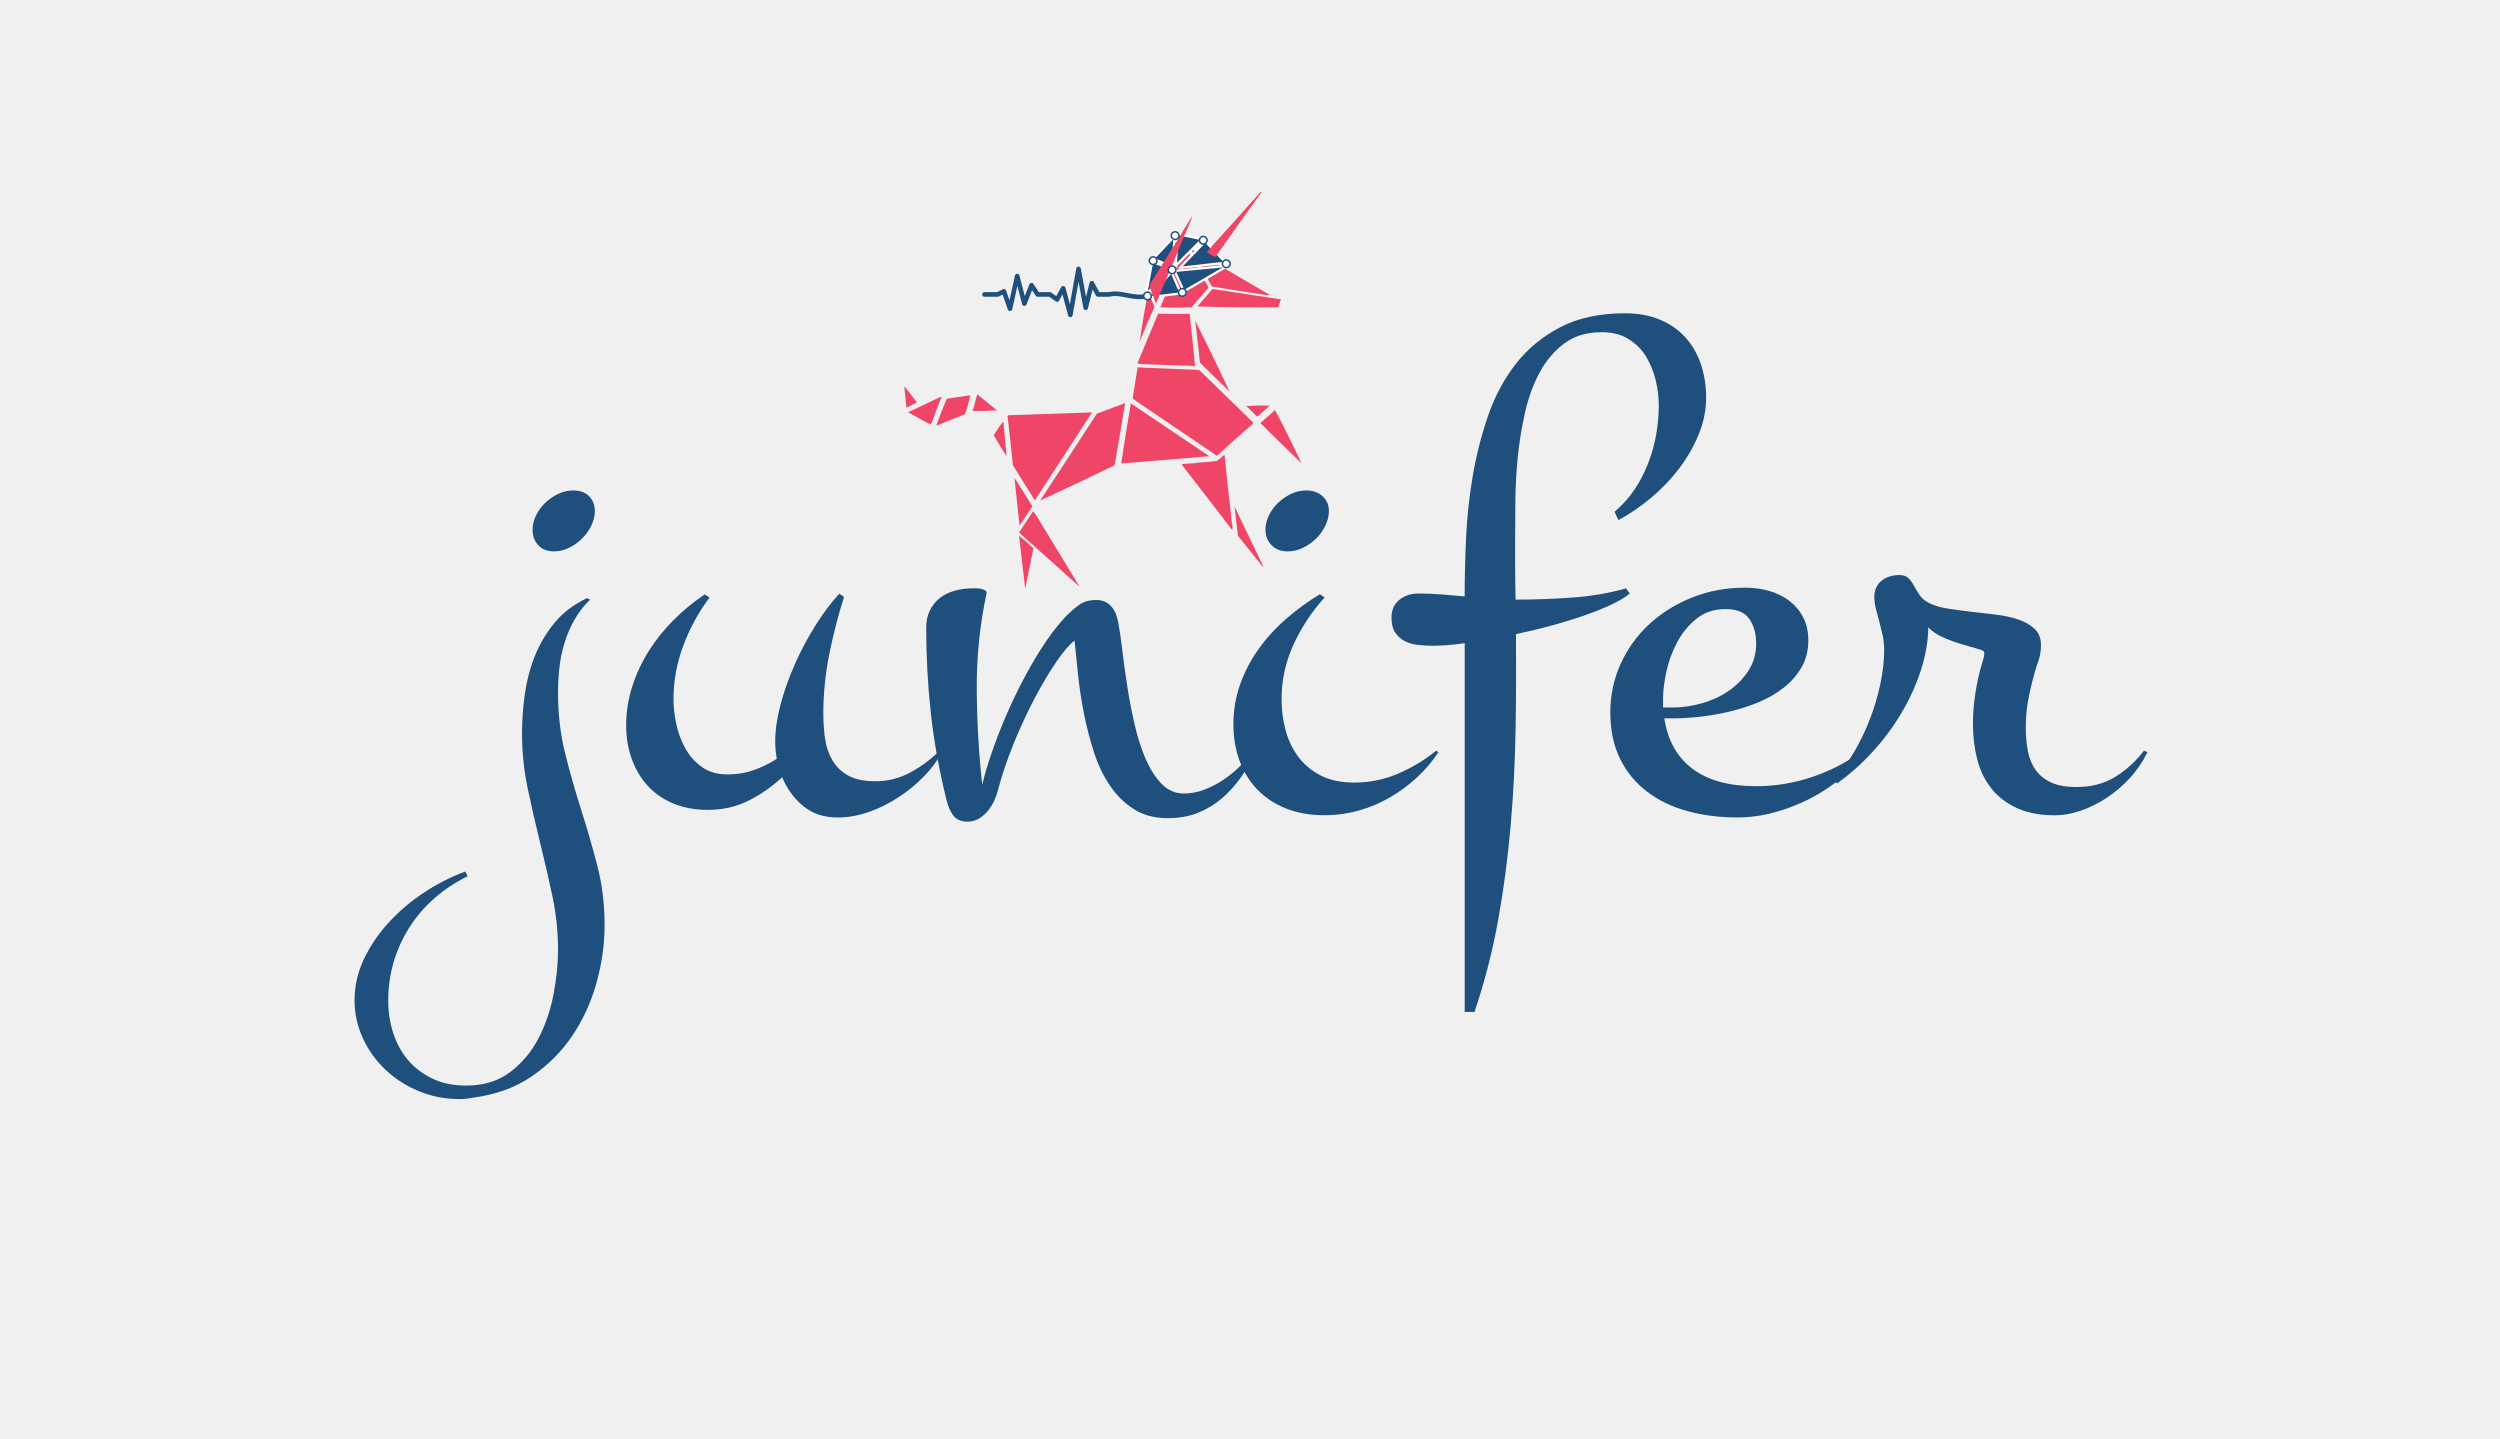
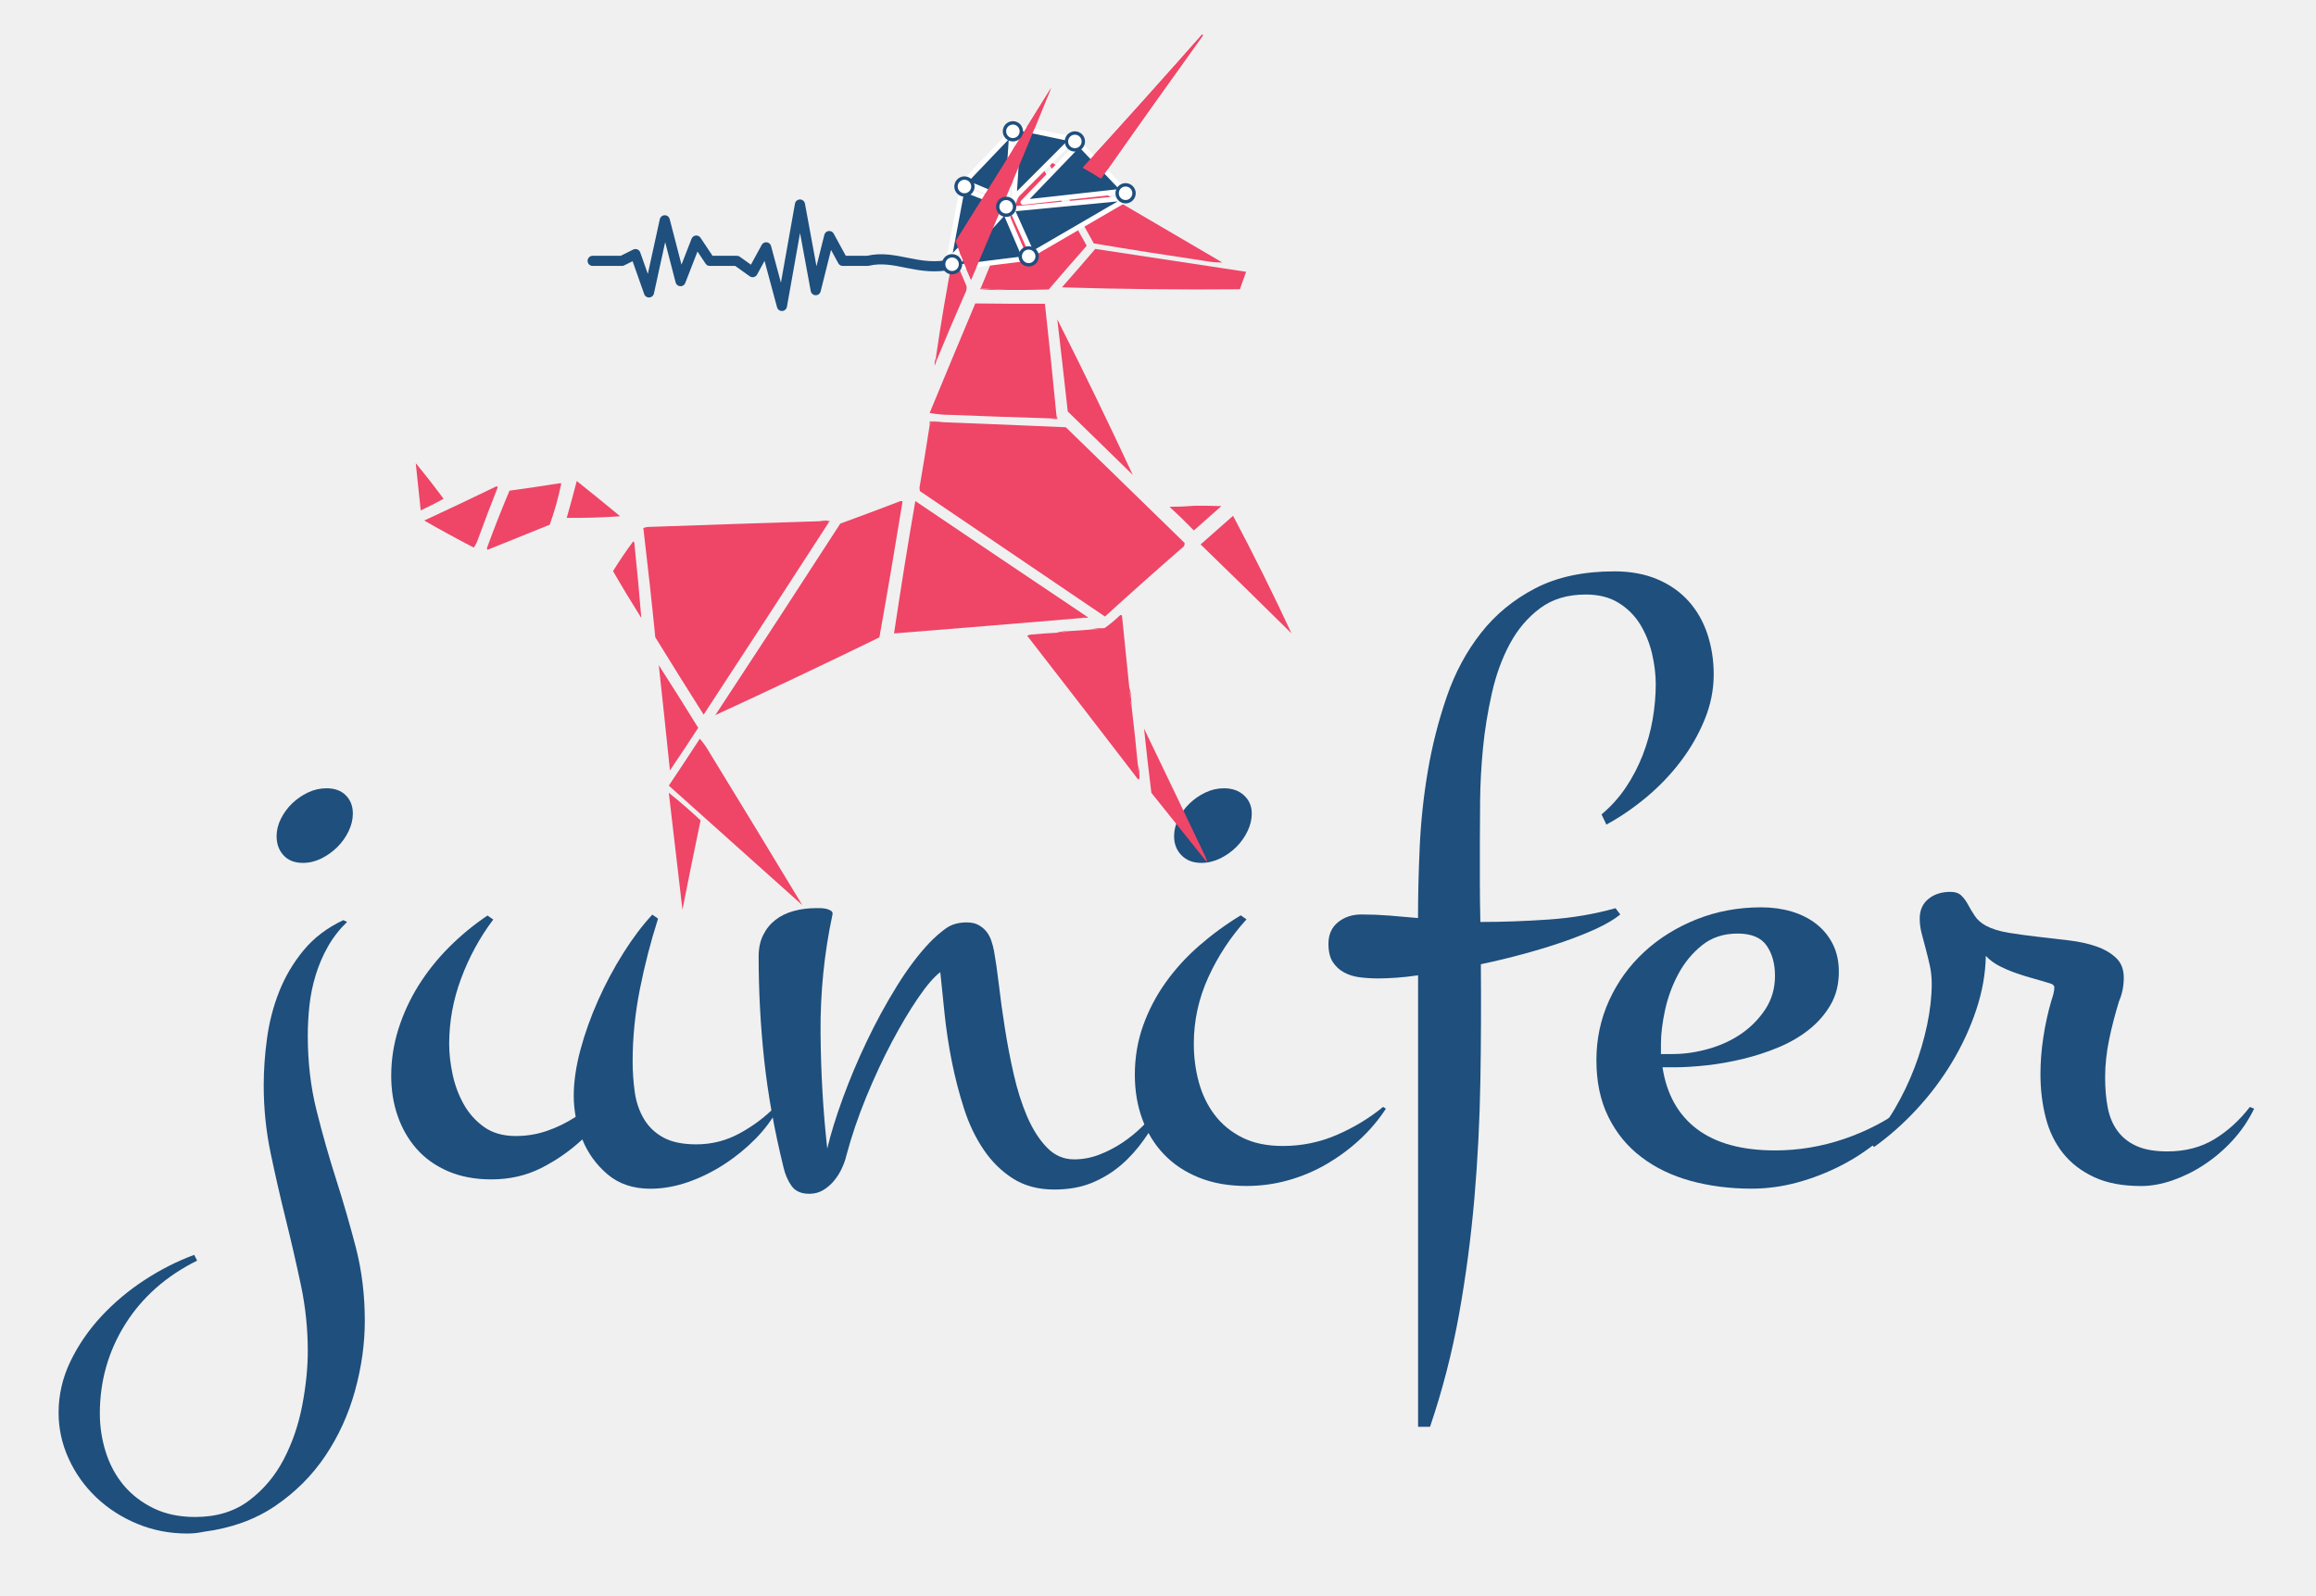
- <svg xmlns="http://www.w3.org/2000/svg" version="1.1" id="Layer_1" x="0px" y="0px" viewBox="0 0 489.09 281.44" style="enable-background:new 0 0 489.09 281.44;" xml:space="preserve">
+ <svg xmlns="http://www.w3.org/2000/svg" version="1.1" id="Layer_1" x="0px" y="0px" viewBox="60 -30 370 255" style="enable-background:new 60 -30 370 255;" xml:space="preserve">
  <style type="text/css">
	.st0{fill:#1E4F7D;}
	.st1{fill-rule:evenodd;clip-rule:evenodd;fill:#EF4567;}
</style>
  <g>
    <path class="st0" d="M118.28,181.01c0,3.69-0.52,7.43-1.57,11.22c-1.05,3.79-2.63,7.25-4.75,10.4c-2.12,3.15-4.79,5.81-8,7.99   c-3.21,2.18-7.02,3.55-11.41,4.12c-0.46,0.09-0.89,0.17-1.3,0.21c-0.41,0.05-0.87,0.07-1.38,0.07c-2.81,0-5.46-0.52-7.96-1.56   c-2.5-1.04-4.68-2.45-6.54-4.22c-1.86-1.78-3.33-3.83-4.4-6.18c-1.07-2.34-1.61-4.79-1.61-7.35c0-2.84,0.63-5.56,1.88-8.17   c1.25-2.6,2.9-5.01,4.94-7.21c2.04-2.2,4.35-4.14,6.93-5.82c2.58-1.68,5.22-3.02,7.92-4.01l0.46,0.92   c-4.95,2.46-8.78,5.85-11.48,10.15c-2.7,4.31-4.06,9.06-4.06,14.27c0,2.13,0.32,4.2,0.96,6.21c0.64,2.01,1.6,3.77,2.87,5.29   c1.28,1.51,2.87,2.73,4.78,3.66c1.91,0.92,4.12,1.38,6.62,1.38c3.42,0,6.29-0.88,8.61-2.63c2.32-1.75,4.17-3.95,5.55-6.6   c1.38-2.65,2.36-5.53,2.95-8.63c0.59-3.1,0.88-5.98,0.88-8.63c0-3.6-0.37-7.14-1.11-10.62c-0.74-3.48-1.54-6.97-2.41-10.47   c-0.87-3.5-1.67-7.02-2.41-10.54c-0.74-3.53-1.11-7.14-1.11-10.83c0-2.46,0.18-4.99,0.54-7.6c0.36-2.6,1.01-5.09,1.95-7.45   s2.23-4.54,3.87-6.53c1.63-1.99,3.75-3.6,6.35-4.83l0.61,0.28c-1.22,1.18-2.25,2.5-3.06,3.94c-0.82,1.44-1.47,2.96-1.95,4.54   c-0.49,1.59-0.82,3.19-1,4.83c-0.18,1.63-0.27,3.25-0.27,4.86c0,4.26,0.47,8.27,1.42,12.03c0.94,3.76,1.99,7.44,3.14,11.04   c1.15,3.6,2.19,7.22,3.14,10.86C117.81,173.08,118.28,176.93,118.28,181.01z M116.37,99.99c0,0.95-0.23,1.89-0.69,2.84   c-0.46,0.95-1.06,1.79-1.8,2.52c-0.74,0.73-1.58,1.34-2.53,1.81c-0.94,0.47-1.93,0.71-2.95,0.71c-1.33,0-2.36-0.4-3.1-1.21   c-0.74-0.8-1.11-1.82-1.11-3.05c0-0.95,0.23-1.88,0.69-2.8c0.46-0.92,1.06-1.74,1.8-2.45c0.74-0.71,1.58-1.29,2.53-1.74   c0.94-0.45,1.93-0.67,2.95-0.67c1.33,0,2.36,0.38,3.1,1.14C116,97.84,116.37,98.81,116.37,99.99z" />
    <path class="st0" d="M184.27,147.14c-0.87,1.66-2.04,3.24-3.52,4.76c-1.48,1.51-3.14,2.88-4.98,4.08s-3.78,2.17-5.82,2.88   c-2.04,0.71-4.06,1.07-6.05,1.07c-2.76,0-5.04-0.77-6.85-2.31c-1.81-1.54-3.15-3.4-4.02-5.57c-1.99,1.85-4.18,3.37-6.58,4.58   c-2.4,1.21-5.05,1.81-7.96,1.81c-2.6,0-4.91-0.44-6.93-1.31c-2.02-0.88-3.69-2.07-5.01-3.58c-1.33-1.51-2.33-3.27-3.02-5.25   c-0.69-1.99-1.03-4.12-1.03-6.39c0-2.56,0.38-5.05,1.15-7.49c0.77-2.44,1.84-4.76,3.21-6.96c1.38-2.2,3.01-4.25,4.9-6.14   c1.89-1.89,3.93-3.57,6.12-5.04l0.92,0.64c-2.14,2.84-3.85,5.98-5.13,9.41c-1.28,3.43-1.91,6.92-1.91,10.47   c0,1.51,0.18,3.12,0.54,4.83c0.36,1.7,0.94,3.29,1.76,4.76c0.82,1.47,1.9,2.69,3.25,3.66c1.35,0.97,3.05,1.46,5.09,1.46   c1.73,0,3.39-0.27,4.98-0.82c1.58-0.54,3.11-1.29,4.59-2.24c-0.1-0.57-0.18-1.12-0.23-1.67c-0.05-0.54-0.08-1.1-0.08-1.67   c0-2.27,0.36-4.73,1.07-7.38c0.71-2.65,1.66-5.29,2.83-7.92s2.51-5.13,4.02-7.53c1.5-2.39,3.05-4.44,4.63-6.14l0.92,0.64   c-1.17,3.65-2.14,7.41-2.91,11.29c-0.77,3.88-1.15,7.72-1.15,11.5c0,1.7,0.12,3.35,0.34,4.93c0.23,1.59,0.71,3.01,1.45,4.26   c0.74,1.25,1.77,2.25,3.1,2.98c1.33,0.73,3.09,1.1,5.28,1.1c2.45,0,4.75-0.58,6.89-1.74c2.14-1.16,4.03-2.57,5.67-4.22   L184.27,147.14z" />
    <path class="st0" d="M245.89,147.14c-0.97,1.7-2,3.34-3.1,4.9c-1.1,1.56-2.33,2.94-3.71,4.12s-2.94,2.13-4.67,2.84   c-1.74,0.71-3.73,1.06-5.97,1.06c-2.55,0-4.75-0.58-6.58-1.74c-1.84-1.16-3.41-2.7-4.71-4.62c-1.3-1.92-2.35-4.11-3.14-6.57   c-0.79-2.46-1.44-4.97-1.95-7.53c-0.51-2.56-0.89-5.08-1.15-7.56c-0.26-2.49-0.49-4.72-0.69-6.71c-0.97,0.71-2.14,2.07-3.52,4.08   s-2.78,4.37-4.21,7.06c-1.43,2.7-2.79,5.63-4.1,8.8c-1.3,3.17-2.36,6.3-3.18,9.37c-0.15,0.66-0.4,1.35-0.73,2.06   c-0.33,0.71-0.74,1.36-1.23,1.95c-0.49,0.59-1.06,1.09-1.72,1.49c-0.66,0.4-1.4,0.6-2.22,0.6c-1.33,0-2.28-0.43-2.87-1.28   c-0.59-0.85-1.01-1.82-1.26-2.91c-1.48-6.01-2.51-11.76-3.1-17.25c-0.59-5.49-0.88-10.98-0.88-16.47c0-1.33,0.24-2.47,0.73-3.44   c0.48-0.97,1.13-1.77,1.95-2.41c0.82-0.64,1.79-1.11,2.91-1.42c1.12-0.31,2.3-0.46,3.52-0.46c0.15,0,0.4,0,0.73,0   c0.33,0,0.65,0.04,0.96,0.11s0.56,0.18,0.77,0.32c0.2,0.14,0.28,0.33,0.23,0.57c-1.33,6.2-1.96,12.51-1.91,18.92   c0.05,6.42,0.41,12.58,1.07,18.5c0.56-2.37,1.39-5.05,2.49-8.06s2.37-6.04,3.83-9.09c1.45-3.05,3.04-5.96,4.75-8.73   c1.71-2.77,3.46-5.1,5.24-6.99c0.87-0.9,1.75-1.67,2.64-2.31c0.89-0.64,2-0.96,3.33-0.96c0.77,0,1.4,0.14,1.91,0.43   c0.51,0.28,0.93,0.64,1.26,1.06c0.33,0.43,0.59,0.91,0.77,1.46c0.18,0.54,0.32,1.08,0.42,1.6c0.25,1.37,0.51,3.15,0.77,5.33   c0.25,2.18,0.57,4.5,0.96,6.96c0.38,2.46,0.85,4.93,1.42,7.42c0.56,2.48,1.28,4.73,2.14,6.75c0.87,2.01,1.91,3.66,3.14,4.93   c1.22,1.28,2.68,1.92,4.36,1.92c1.38,0,2.72-0.25,4.02-0.75c1.3-0.5,2.54-1.14,3.71-1.92c1.17-0.78,2.27-1.68,3.29-2.7   c1.02-1.02,1.94-2.02,2.76-3.02L245.89,147.14z" />
    <path class="st0" d="M281.41,147.14c-1.17,1.8-2.56,3.44-4.17,4.93s-3.37,2.79-5.28,3.91c-1.91,1.11-3.96,1.98-6.12,2.59   c-2.17,0.61-4.4,0.92-6.7,0.92c-2.86,0-5.4-0.45-7.62-1.35c-2.22-0.9-4.08-2.14-5.59-3.73c-1.51-1.58-2.65-3.45-3.44-5.61   c-0.79-2.15-1.19-4.51-1.19-7.06c0-2.75,0.43-5.35,1.3-7.81c0.87-2.46,2.07-4.77,3.6-6.92c1.53-2.15,3.33-4.13,5.4-5.93   c2.07-1.8,4.27-3.41,6.62-4.83l0.92,0.64c-2.5,2.75-4.53,5.82-6.09,9.23c-1.56,3.41-2.33,6.96-2.33,10.65   c0,2.13,0.27,4.18,0.8,6.14c0.54,1.96,1.38,3.71,2.53,5.22c1.15,1.52,2.62,2.72,4.4,3.62c1.79,0.9,3.95,1.35,6.51,1.35   c3.01,0,5.88-0.59,8.61-1.77c2.73-1.18,5.19-2.67,7.39-4.47L281.41,147.14z M259.98,99.99c0,0.95-0.23,1.89-0.69,2.84   c-0.46,0.95-1.06,1.79-1.8,2.52c-0.74,0.73-1.6,1.34-2.56,1.81c-0.97,0.47-1.97,0.71-2.99,0.71c-1.33,0-2.39-0.4-3.18-1.21   c-0.79-0.8-1.19-1.82-1.19-3.05c0-0.95,0.23-1.88,0.69-2.8s1.06-1.74,1.8-2.45c0.74-0.71,1.58-1.29,2.53-1.74   c0.94-0.45,1.93-0.67,2.95-0.67c1.33,0,2.4,0.38,3.21,1.14C259.57,97.84,259.98,98.81,259.98,99.99z" />
    <path class="st0" d="M318.85,116.11c-0.92,0.76-2.17,1.5-3.75,2.24c-1.58,0.73-3.37,1.44-5.36,2.13c-1.99,0.69-4.12,1.34-6.39,1.95   c-2.27,0.62-4.53,1.16-6.77,1.63c0.05,6.25,0.03,12.5-0.08,18.74s-0.42,12.49-0.96,18.71c-0.54,6.22-1.35,12.39-2.45,18.5   c-1.1,6.11-2.64,12.09-4.63,17.96h-1.91v-72.14c-1.28,0.19-2.45,0.32-3.52,0.39s-2.02,0.11-2.83,0.11c-1.02,0-2-0.06-2.95-0.18   c-0.95-0.12-1.79-0.38-2.53-0.78c-0.74-0.4-1.34-0.96-1.8-1.67c-0.46-0.71-0.69-1.68-0.69-2.91c0-1.47,0.51-2.61,1.53-3.44   c1.02-0.83,2.27-1.24,3.75-1.24c1.48,0,2.97,0.06,4.48,0.18c1.5,0.12,3.02,0.25,4.55,0.39v-0.21c0-3.36,0.09-7.06,0.27-11.11   s0.61-8.11,1.3-12.18c0.69-4.07,1.7-8.02,3.02-11.86s3.15-7.23,5.47-10.19c2.32-2.96,5.22-5.34,8.69-7.14   c3.47-1.8,7.68-2.7,12.63-2.7c2.6,0,4.9,0.43,6.89,1.28s3.65,2.02,4.98,3.51s2.32,3.24,2.99,5.25c0.66,2.01,1,4.15,1,6.43   c0,2.46-0.49,4.88-1.46,7.24c-0.97,2.37-2.25,4.59-3.83,6.67c-1.58,2.08-3.41,3.99-5.47,5.71c-2.07,1.73-4.2,3.18-6.39,4.37   l-0.77-1.63c1.48-1.23,2.77-2.66,3.87-4.29s2-3.37,2.72-5.22c0.71-1.85,1.24-3.73,1.57-5.64c0.33-1.92,0.5-3.8,0.5-5.64   c0-1.61-0.21-3.27-0.61-4.97c-0.41-1.7-1.05-3.25-1.91-4.65c-0.87-1.4-2.02-2.53-3.45-3.41c-1.43-0.88-3.17-1.31-5.21-1.31   c-2.91,0-5.35,0.73-7.31,2.2c-1.97,1.47-3.57,3.36-4.82,5.68c-1.25,2.32-2.21,4.95-2.87,7.88c-0.66,2.94-1.14,5.86-1.42,8.77   c-0.28,2.91-0.43,5.69-0.46,8.34c-0.03,2.65-0.04,4.88-0.04,6.67c0,2.13,0,4.26,0,6.39s0.03,4.26,0.08,6.39   c3.52,0,7.16-0.13,10.91-0.39c3.75-0.26,7.31-0.86,10.68-1.81L318.85,116.11z" />
    <path class="st0" d="M365.01,147.14c-1.33,1.8-2.92,3.48-4.78,5.04c-1.86,1.56-3.9,2.91-6.12,4.05c-2.22,1.14-4.54,2.04-6.97,2.7   c-2.42,0.66-4.86,0.99-7.31,0.99c-3.47,0-6.71-0.42-9.72-1.24c-3.01-0.83-5.64-2.09-7.88-3.8c-2.25-1.7-4.01-3.84-5.28-6.43   c-1.28-2.58-1.91-5.6-1.91-9.05c0-3.41,0.68-6.59,2.03-9.55c1.35-2.96,3.21-5.54,5.59-7.74s5.17-3.94,8.38-5.22   c3.21-1.28,6.66-1.92,10.33-1.92c1.73,0,3.36,0.23,4.86,0.67c1.5,0.45,2.82,1.11,3.94,1.99c1.12,0.88,2,1.95,2.64,3.23   c0.64,1.28,0.96,2.75,0.96,4.4c0,1.99-0.43,3.74-1.3,5.25c-0.87,1.51-2.02,2.84-3.45,3.98c-1.43,1.14-3.05,2.08-4.86,2.84   c-1.81,0.76-3.7,1.37-5.66,1.85c-1.97,0.47-3.9,0.82-5.82,1.03s-3.66,0.32-5.24,0.32h-1.84c0.66,4.31,2.5,7.6,5.51,9.87   c3.01,2.27,7.17,3.41,12.48,3.41c3.78,0,7.46-0.62,11.06-1.85c3.6-1.23,6.85-2.93,9.76-5.11L365.01,147.14z M325.35,138.41h1.91   c1.84,0,3.72-0.27,5.67-0.82c1.94-0.54,3.69-1.35,5.24-2.41c1.56-1.07,2.84-2.38,3.87-3.94c1.02-1.56,1.53-3.34,1.53-5.33   c0-1.94-0.45-3.55-1.34-4.83c-0.89-1.28-2.44-1.92-4.63-1.92c-2.25,0-4.15,0.63-5.7,1.88s-2.82,2.79-3.79,4.61   c-0.97,1.82-1.67,3.74-2.11,5.75c-0.43,2.01-0.65,3.8-0.65,5.36V138.41z" />
    <path class="st0" d="M420.12,147.14c-0.92,1.89-2.08,3.6-3.48,5.11c-1.4,1.52-2.92,2.8-4.55,3.87c-1.63,1.07-3.32,1.89-5.05,2.49   c-1.74,0.59-3.39,0.89-4.98,0.89c-2.96,0-5.46-0.47-7.5-1.42c-2.04-0.95-3.7-2.22-4.98-3.83c-1.28-1.61-2.2-3.5-2.76-5.68   c-0.56-2.18-0.84-4.5-0.84-6.96c0-1.89,0.15-3.86,0.46-5.89c0.31-2.03,0.74-4,1.3-5.89c0.1-0.28,0.2-0.63,0.31-1.03   c0.1-0.4,0.15-0.75,0.15-1.03c0-0.24-0.15-0.43-0.46-0.57c-0.87-0.28-1.79-0.56-2.76-0.82c-0.97-0.26-1.93-0.56-2.87-0.89   c-0.95-0.33-1.84-0.71-2.68-1.14c-0.84-0.43-1.57-0.97-2.18-1.63c-0.05,2.84-0.56,5.72-1.53,8.63c-0.97,2.91-2.26,5.7-3.87,8.38   c-1.61,2.67-3.48,5.17-5.63,7.49c-2.14,2.32-4.42,4.33-6.81,6.04l-0.76-0.71c1.48-1.51,2.83-3.31,4.06-5.4   c1.22-2.08,2.27-4.26,3.14-6.53c0.87-2.27,1.54-4.57,2.03-6.89c0.48-2.32,0.73-4.5,0.73-6.53c0-1.04-0.1-2.02-0.31-2.95   c-0.21-0.92-0.42-1.81-0.65-2.66c-0.23-0.85-0.45-1.67-0.65-2.45c-0.2-0.78-0.31-1.57-0.31-2.38c0-1.32,0.46-2.37,1.38-3.12   c0.92-0.76,2.09-1.14,3.52-1.14c0.77,0,1.35,0.2,1.76,0.6c0.41,0.4,0.77,0.89,1.07,1.46c0.31,0.57,0.66,1.16,1.07,1.78   c0.41,0.62,1,1.14,1.76,1.56c0.97,0.52,2.19,0.9,3.67,1.14c1.48,0.24,3.04,0.45,4.67,0.64c1.63,0.19,3.27,0.38,4.9,0.57   c1.63,0.19,3.1,0.51,4.4,0.96c1.3,0.45,2.36,1.07,3.18,1.85c0.82,0.78,1.22,1.83,1.22,3.16c0,0.66-0.06,1.31-0.19,1.95   c-0.13,0.64-0.32,1.24-0.57,1.81c-0.61,1.99-1.14,4.01-1.57,6.07c-0.43,2.06-0.65,4.11-0.65,6.14c0,1.75,0.14,3.35,0.42,4.79   c0.28,1.44,0.8,2.69,1.57,3.73s1.79,1.85,3.06,2.41c1.28,0.57,2.91,0.85,4.9,0.85c2.86,0,5.36-0.65,7.5-1.95   c2.14-1.3,4.03-3.02,5.67-5.15L420.12,147.14z" />
  </g>
  <g>
    <g>
+ 		
+ 	</g>
+     <g>
+ 		
+ 	</g>
+     <g>
+ 		
+ 	</g>
+     <g>
+ 		
+ 	</g>
+     <g>
+ 		
+ 	</g>
+     <g>
+ 		
+ 	</g>
+     <g>
+ 		
+ 	</g>
+     <g>
+ 		
+ 	</g>
+     <g>
+ 		
+ 	</g>
+     <g>
+ 		
+ 	</g>
+     <g>
+ 		
+ 	</g>
+     <g>
+ 		
+ 	</g>
+     <g>
+ 		
+ 	</g>
+     <g>
+ 		
+ 	</g>
+     <g>
+ 		
+ 	</g>
+     <g>
+ 		
+ 	</g>
+     <g>
+ 		
+ 	</g>
+     <g>
+ 		
+ 	</g>
+     <g>
+ 		
+ 	</g>
+     <g>
+ 		
+ 	</g>
+     <g>
+ 		
+ 	</g>
+     <g>
+ 		
+ 	</g>
+     <g>
+ 		
+ 	</g>
+     <g>
+ 		
+ 	</g>
+     <g>
+ 		
+ 	</g>
+     <g>
+ 		
+ 	</g>
+     <g>
+ 		
+ 	</g>
+     <g>
+ 		
+ 	</g>
+     <g>
+ 		
+ 	</g>
+     <g>
+ 		
+ 	</g>
+     <g>
+ 		
+ 	</g>
+     <g>
+ 		
+ 	</g>
+     <g>
+ 		
+ 	</g>
+     <g>
+ 		
+ 	</g>
+     <g>
+ 		
+ 	</g>
+   </g>
+   <g id="unicorn" transform="translate(240 115) scale(1.8) translate(-240 -115)">
+     <path class="st1" d="M246.69,37.51c0.07,0.03,0.08,0.07,0.03,0.14c-3,4.17-5.98,8.36-8.93,12.57c-0.05,0.07-0.11,0.08-0.17,0.03    c-0.47-0.3-0.95-0.59-1.44-0.86c-0.07-0.03-0.08-0.08-0.03-0.14C239.7,45.37,243.21,41.45,246.69,37.51z" />
+     <path class="st1" d="M233.29,42.25c-2.3,5.68-4.67,11.36-7.11,17.03c-0.5-1.14-0.96-2.28-1.37-3.43    C227.66,51.32,230.48,46.79,233.29,42.25z" />
+     <path class="st1" d="M229.31,60.18c-0.76-0.05-1.51-0.09-2.27-0.14c1.61-3.92,3.23-7.84,4.88-11.75c1.54,2.64,3.05,5.29,4.53,7.97    c-1.13,1.28-2.26,2.58-3.37,3.88C231.83,60.18,230.57,60.19,229.31,60.18z" />
+     <path class="st1" d="M233.02,48.84c0.05-0.07,0.12-0.09,0.21-0.03c5.08,2.98,10.17,5.95,15.25,8.93    c-0.53,0.01-1.06-0.04-1.58-0.14c-3.28-0.49-6.55-1-9.82-1.55C235.74,53.63,234.39,51.23,233.02,48.84z" />
+     <path class="st1" d="M237.21,56.54c4.46,0.68,8.93,1.36,13.39,2.03c-0.19,0.51-0.37,1.03-0.55,1.55    c-5.27,0.05-10.53-0.01-15.8-0.17C235.25,58.81,236.24,57.68,237.21,56.54z" />
+     <path class="st1" d="M223.13,66.43c-0.06-0.05-0.08-0.12-0.07-0.21c0.44-3.06,0.96-6.1,1.55-9.14c0.39,0.92,0.78,1.83,1.17,2.75    c0.04,0.24-0.01,0.47-0.14,0.69C224.78,62.48,223.94,64.45,223.13,66.43z" />
+     <path class="st1" d="M227.04,60.04c0.76,0.05,1.51,0.09,2.27,0.14c-0.78,0.02-1.56,0-2.34-0.07    C226.98,60.07,227.01,60.04,227.04,60.04z" />
+     <path class="st1" d="M233.77,71.37c0,0.07,0,0.14,0,0.21c-0.18,0-0.37,0-0.55,0c-2.95-0.09-5.91-0.19-8.86-0.31    c-0.63,0-1.24-0.06-1.85-0.17c1.34-3.24,2.69-6.48,4.05-9.72c2.06,0.02,4.12,0.04,6.18,0.03    C233.11,64.73,233.45,68.05,233.77,71.37z" />
+     <path class="st1" d="M233.84,62.79c2.31,4.57,4.54,9.17,6.7,13.81c-1.92-1.88-3.85-3.76-5.77-5.63    C234.46,68.23,234.16,65.51,233.84,62.79z" />
+     <path class="st1" d="M223.06,66.22c-0.02,0.09,0.01,0.16,0.07,0.21c-0.06,0.16-0.12,0.32-0.17,0.48    C222.94,66.66,222.97,66.44,223.06,66.22z" />
+     <path class="st1" d="M233.77,71.37c0.06,0.07,0.09,0.16,0.07,0.27c-0.22,0.02-0.43,0-0.62-0.07c0.18,0,0.37,0,0.55,0    C233.77,71.51,233.77,71.44,233.77,71.37z" />
+     <path class="st1" d="M223.68,71.92c-0.37,0-0.73,0-1.1,0c0.02,0.11,0,0.2-0.07,0.27c0-0.11,0-0.23,0-0.34    C222.91,71.83,223.3,71.85,223.68,71.92z" />
+     <path class="st1" d="M223.68,71.92c3.64,0.14,7.28,0.29,10.92,0.45c3.51,3.42,7.03,6.85,10.54,10.27    c0.02,0.19-0.06,0.34-0.24,0.45c-2.3,2-4.58,4.03-6.83,6.08c-5.47-3.71-10.94-7.42-16.42-11.13c-0.05-0.18-0.05-0.37,0-0.55    c0.3-1.76,0.59-3.53,0.86-5.29c0.06-0.07,0.09-0.16,0.07-0.27C222.95,71.92,223.31,71.92,223.68,71.92z" />
+     <path class="st1" d="M176.9,75.56c0.85,1.03,1.67,2.08,2.47,3.16c-0.66,0.36-1.34,0.71-2.03,1.03    C177.19,78.36,177.04,76.96,176.9,75.56z" />
+     <path class="st1" d="M191.19,77.14c1.29,1.03,2.57,2.07,3.85,3.13c-1.58,0.11-3.16,0.16-4.74,0.14    C190.61,79.32,190.91,78.24,191.19,77.14z" />
+     <path class="st1" d="M189.61,77.35c0.07,0,0.14,0,0.21,0c-0.26,1.25-0.6,2.48-1.03,3.67c-1.85,0.74-3.69,1.48-5.53,2.23    c-0.05-0.09-0.05-0.18,0-0.27c0.61-1.68,1.27-3.34,1.96-4.98C186.69,77.8,188.15,77.58,189.61,77.35z" />
+     <path class="st1" d="M184.04,77.62c0.06-0.01,0.11,0.01,0.14,0.07c-0.6,1.53-1.19,3.06-1.75,4.6c-0.09,0.28-0.22,0.53-0.38,0.76    c-1.49-0.77-2.95-1.57-4.4-2.4C179.8,79.65,181.93,78.65,184.04,77.62z" />
+     <path class="st1" d="M236.45,89.16c-0.14,0.05-0.27,0.09-0.41,0.14c-5.56,0.47-11.13,0.93-16.69,1.37    c0.59-3.92,1.21-7.84,1.89-11.75C226.31,82.35,231.38,85.76,236.45,89.16z" />
+     <path class="st1" d="M219.9,78.93c0.07,0,0.14,0,0.21,0c-0.66,4.04-1.34,8.07-2.06,12.09c-4.84,2.36-9.69,4.66-14.56,6.9    c3.72-5.65,7.42-11.32,11.09-17C216.36,80.27,218.14,79.61,219.9,78.93z" />
+     <path class="st1" d="M246,79.34c0.8-0.01,1.6,0,2.4,0.03c-0.81,0.72-1.63,1.44-2.44,2.16c-0.7-0.72-1.42-1.42-2.16-2.1    C244.55,79.43,245.28,79.4,246,79.34z" />
+     <path class="st1" d="M249.44,80.23c1.82,3.43,3.55,6.91,5.19,10.44c-2.68-2.65-5.37-5.28-8.07-7.9    C247.51,81.93,248.48,81.08,249.44,80.23z" />
+     <path class="st1" d="M212.76,80.71c0.29-0.09,0.58-0.09,0.89,0c-0.01,0.04-0.03,0.06-0.07,0.07    C213.32,80.71,213.04,80.69,212.76,80.71z" />
+     <path class="st1" d="M212.76,80.71c0.29-0.02,0.56,0,0.82,0.07c-3.69,5.71-7.4,11.41-11.13,17.1c-1.44-2.28-2.88-4.57-4.29-6.87    c-0.32-3.23-0.68-6.46-1.06-9.69c0.13-0.06,0.27-0.09,0.41-0.1C202.59,81.04,207.67,80.87,212.76,80.71z" />
+     <path class="st1" d="M196.2,82.5c0.05,0.03,0.08,0.07,0.1,0.14c0.23,2.22,0.44,4.44,0.62,6.66c-0.86-1.37-1.7-2.75-2.51-4.16    C194.97,84.23,195.57,83.35,196.2,82.5z" />
+     <path class="st1" d="M240.23,95.48c0,0.25,0.03,0.51,0.07,0.76c-0.01,0.34,0.04,0.66,0.14,0.96c0.2,1.72,0.39,3.43,0.55,5.15    c0,0.31,0.04,0.61,0.14,0.89c0.03,0.47-0.07,0.51-0.31,0.14c-3.2-4.18-6.42-8.34-9.65-12.5c0.08-0.05,0.18-0.09,0.27-0.1    c0.78-0.08,1.56-0.13,2.34-0.17c0.36,0,0.7-0.04,1.03-0.14c0.66-0.04,1.33-0.09,1.99-0.14c0.43-0.01,0.84-0.06,1.24-0.14    c0.49-0.34,0.94-0.72,1.37-1.13c0.07-0.04,0.12-0.03,0.17,0.03C239.8,91.22,240.02,93.35,240.23,95.48z" />
+     <path class="st1" d="M236.45,89.16c0.05,0.02,0.1,0.05,0.14,0.1c-0.18,0.03-0.36,0.05-0.55,0.03    C236.18,89.25,236.32,89.21,236.45,89.16z" />
+     <path class="st1" d="M238.03,90.19c-0.4,0.08-0.81,0.13-1.24,0.14C237.19,90.22,237.61,90.18,238.03,90.19z" />
+     <path class="st1" d="M234.81,90.47c-0.33,0.1-0.67,0.14-1.03,0.14C234.1,90.51,234.45,90.46,234.81,90.47z" />
+     <path class="st1" d="M198.47,93.49c1.18,1.84,2.35,3.69,3.5,5.56c-0.82,1.27-1.66,2.53-2.51,3.78    C199.14,99.72,198.81,96.6,198.47,93.49z" />
+     <path class="st1" d="M240.23,95.48c0.1,0.23,0.14,0.49,0.14,0.76c-0.02,0-0.05,0-0.07,0C240.26,95.99,240.24,95.74,240.23,95.48z" />
+     <path class="st1" d="M240.3,96.24c0.02,0,0.05,0,0.07,0c0.03,0.32,0.06,0.64,0.07,0.96C240.34,96.9,240.29,96.57,240.3,96.24z" />
+     <path class="st1" d="M241.54,99.12c1.83,3.79,3.65,7.59,5.46,11.4c0.07,0.16,0.12,0.32,0.14,0.48c-1.65-2.06-3.3-4.12-4.95-6.18    C241.95,102.92,241.74,101.02,241.54,99.12z" />
+     <path class="st1" d="M202.11,100.02c0.3,0.33,0.56,0.7,0.79,1.1c2.79,4.56,5.56,9.11,8.31,13.67c-3.95-3.54-7.9-7.07-11.85-10.61    C200.29,102.79,201.21,101.41,202.11,100.02z" />
+     <path class="st1" d="M240.99,102.35c0.11,0.28,0.15,0.58,0.14,0.89C241.03,102.96,240.98,102.66,240.99,102.35z" />
+     <path class="st1" d="M199.36,104.82c0.97,0.77,1.91,1.59,2.82,2.44c-0.55,2.64-1.09,5.28-1.61,7.93    C200.16,111.74,199.76,108.28,199.36,104.82z" />
+     <g id="eeg">
+       <path style="fill:none;stroke:#1E4F7D;stroke-width:0.9;stroke-linecap:round;stroke-linejoin:round;" d="M224.5,57.9 C221.5,58.6 219.5,57.0 217.0,57.6 L214.8,57.6 L213.6,55.4 L212.4,60.2 L211.0,52.6 L209.4,61.6 L208.0,56.4 L206.8,58.6 L205.4,57.6 L203.0,57.6 L201.8,55.8 L200.4,59.4 L199.0,54.0 L197.6,60.4 L196.4,57.0 L195.2,57.6 L192.6,57.6" />
+       <polygon class="st0" style="stroke:#FFFFFF;stroke-width:0.45;stroke-linejoin:round;" points="224.2,57.6 225.4,51.2 229.0,52.6" />
+       <polygon class="st0" style="stroke:#FFFFFF;stroke-width:0.45;stroke-linejoin:round;" points="225.6,50.6 229.8,46.2 229.4,52.2" />
+       <polygon class="st0" style="stroke:#FFFFFF;stroke-width:0.45;stroke-linejoin:round;" points="230.4,45.8 235.2,46.8 230.0,52.0" />
+       <polygon class="st0" style="stroke:#FFFFFF;stroke-width:0.45;stroke-linejoin:round;" points="235.8,47.2 239.8,51.4 230.8,52.4" />
+       <polygon class="st0" style="stroke:#FFFFFF;stroke-width:0.45;stroke-linejoin:round;" points="224.6,58.2 229.2,53.2 231.0,57.4" />
+       <polygon class="st0" style="stroke:#FFFFFF;stroke-width:0.45;stroke-linejoin:round;" points="229.8,53.0 240.2,52.0 231.6,57.0" />
+       <path class="st1" d="M233.29,42.25c-2.3,5.68-4.67,11.36-7.11,17.03c-0.5-1.14-0.96-2.28-1.37-3.43    C227.66,51.32,230.48,46.79,233.29,42.25z" />
      <path class="st1" d="M246.69,37.51c0.07,0.03,0.08,0.07,0.03,0.14c-3,4.17-5.98,8.36-8.93,12.57c-0.05,0.07-0.11,0.08-0.17,0.03    c-0.47-0.3-0.95-0.59-1.44-0.86c-0.07-0.03-0.08-0.08-0.03-0.14C239.7,45.37,243.21,41.45,246.69,37.51z" />
-     </g>
-     <g>
-       <path class="st1" d="M233.29,42.25c-2.3,5.68-4.67,11.36-7.11,17.03c-0.5-1.14-0.96-2.28-1.37-3.43    C227.66,51.32,230.48,46.79,233.29,42.25z" />
-     </g>
-     <g>
-       <path class="st1" d="M229.31,60.18c-0.76-0.05-1.51-0.09-2.27-0.14c1.61-3.92,3.23-7.84,4.88-11.75c1.54,2.64,3.05,5.29,4.53,7.97    c-1.13,1.28-2.26,2.58-3.37,3.88C231.83,60.18,230.57,60.19,229.31,60.18z" />
-     </g>
-     <g>
-       <path class="st1" d="M233.02,48.84c0.05-0.07,0.12-0.09,0.21-0.03c5.08,2.98,10.17,5.95,15.25,8.93    c-0.53,0.01-1.06-0.04-1.58-0.14c-3.28-0.49-6.55-1-9.82-1.55C235.74,53.63,234.39,51.23,233.02,48.84z" />
-     </g>
-     <g>
-       <path class="st1" d="M237.21,56.54c4.46,0.68,8.93,1.36,13.39,2.03c-0.19,0.51-0.37,1.03-0.55,1.55    c-5.27,0.05-10.53-0.01-15.8-0.17C235.25,58.81,236.24,57.68,237.21,56.54z" />
-     </g>
-     <g>
-       <path class="st1" d="M223.13,66.43c-0.06-0.05-0.08-0.12-0.07-0.21c0.44-3.06,0.96-6.1,1.55-9.14c0.39,0.92,0.78,1.83,1.17,2.75    c0.04,0.24-0.01,0.47-0.14,0.69C224.78,62.48,223.94,64.45,223.13,66.43z" />
-     </g>
-     <g>
-       <path class="st1" d="M227.04,60.04c0.76,0.05,1.51,0.09,2.27,0.14c-0.78,0.02-1.56,0-2.34-0.07    C226.98,60.07,227.01,60.04,227.04,60.04z" />
-     </g>
-     <g>
-       <path class="st1" d="M233.77,71.37c0,0.07,0,0.14,0,0.21c-0.18,0-0.37,0-0.55,0c-2.95-0.09-5.91-0.19-8.86-0.31    c-0.63,0-1.24-0.06-1.85-0.17c1.34-3.24,2.69-6.48,4.05-9.72c2.06,0.02,4.12,0.04,6.18,0.03    C233.11,64.73,233.45,68.05,233.77,71.37z" />
-     </g>
-     <g>
-       <path class="st1" d="M233.84,62.79c2.31,4.57,4.54,9.17,6.7,13.81c-1.92-1.88-3.85-3.76-5.77-5.63    C234.46,68.23,234.16,65.51,233.84,62.79z" />
-     </g>
-     <g>
-       <path class="st1" d="M223.06,66.22c-0.02,0.09,0.01,0.16,0.07,0.21c-0.06,0.16-0.12,0.32-0.17,0.48    C222.94,66.66,222.97,66.44,223.06,66.22z" />
-     </g>
-     <g>
-       <path class="st1" d="M233.77,71.37c0.06,0.07,0.09,0.16,0.07,0.27c-0.22,0.02-0.43,0-0.62-0.07c0.18,0,0.37,0,0.55,0    C233.77,71.51,233.77,71.44,233.77,71.37z" />
-     </g>
-     <g>
-       <path class="st1" d="M223.68,71.92c-0.37,0-0.73,0-1.1,0c0.02,0.11,0,0.2-0.07,0.27c0-0.11,0-0.23,0-0.34    C222.91,71.83,223.3,71.85,223.68,71.92z" />
-     </g>
-     <g>
-       <path class="st1" d="M223.68,71.92c3.64,0.14,7.28,0.29,10.92,0.45c3.51,3.42,7.03,6.85,10.54,10.27    c0.02,0.19-0.06,0.34-0.24,0.45c-2.3,2-4.58,4.03-6.83,6.08c-5.47-3.71-10.94-7.42-16.42-11.13c-0.05-0.18-0.05-0.37,0-0.55    c0.3-1.76,0.59-3.53,0.86-5.29c0.06-0.07,0.09-0.16,0.07-0.27C222.95,71.92,223.31,71.92,223.68,71.92z" />
-     </g>
-     <g>
-       <path class="st1" d="M176.9,75.56c0.85,1.03,1.67,2.08,2.47,3.16c-0.66,0.36-1.34,0.71-2.03,1.03    C177.19,78.36,177.04,76.96,176.9,75.56z" />
-     </g>
-     <g>
-       <path class="st1" d="M191.19,77.14c1.29,1.03,2.57,2.07,3.85,3.13c-1.58,0.11-3.16,0.16-4.74,0.14    C190.61,79.32,190.91,78.24,191.19,77.14z" />
-     </g>
-     <g>
-       <path class="st1" d="M189.61,77.35c0.07,0,0.14,0,0.21,0c-0.26,1.25-0.6,2.48-1.03,3.67c-1.85,0.74-3.69,1.48-5.53,2.23    c-0.05-0.09-0.05-0.18,0-0.27c0.61-1.68,1.27-3.34,1.96-4.98C186.69,77.8,188.15,77.58,189.61,77.35z" />
-     </g>
-     <g>
-       <path class="st1" d="M184.04,77.62c0.06-0.01,0.11,0.01,0.14,0.07c-0.6,1.53-1.19,3.06-1.75,4.6c-0.09,0.28-0.22,0.53-0.38,0.76    c-1.49-0.77-2.95-1.57-4.4-2.4C179.8,79.65,181.93,78.65,184.04,77.62z" />
-     </g>
-     <g>
-       <path class="st1" d="M236.45,89.16c-0.14,0.05-0.27,0.09-0.41,0.14c-5.56,0.47-11.13,0.93-16.69,1.37    c0.59-3.92,1.21-7.84,1.89-11.75C226.31,82.35,231.38,85.76,236.45,89.16z" />
-     </g>
-     <g>
-       <path class="st1" d="M219.9,78.93c0.07,0,0.14,0,0.21,0c-0.66,4.04-1.34,8.07-2.06,12.09c-4.84,2.36-9.69,4.66-14.56,6.9    c3.72-5.65,7.42-11.32,11.09-17C216.36,80.27,218.14,79.61,219.9,78.93z" />
-     </g>
-     <g>
-       <path class="st1" d="M246,79.34c0.8-0.01,1.6,0,2.4,0.03c-0.81,0.72-1.63,1.44-2.44,2.16c-0.7-0.72-1.42-1.42-2.16-2.1    C244.55,79.43,245.28,79.4,246,79.34z" />
-     </g>
-     <g>
-       <path class="st1" d="M249.44,80.23c1.82,3.43,3.55,6.91,5.19,10.44c-2.68-2.65-5.37-5.28-8.07-7.9    C247.51,81.93,248.48,81.08,249.44,80.23z" />
-     </g>
-     <g>
-       <path class="st1" d="M212.76,80.71c0.29-0.09,0.58-0.09,0.89,0c-0.01,0.04-0.03,0.06-0.07,0.07    C213.32,80.71,213.04,80.69,212.76,80.71z" />
-     </g>
-     <g>
-       <path class="st1" d="M212.76,80.71c0.29-0.02,0.56,0,0.82,0.07c-3.69,5.71-7.4,11.41-11.13,17.1c-1.44-2.28-2.88-4.57-4.29-6.87    c-0.32-3.23-0.68-6.46-1.06-9.69c0.13-0.06,0.27-0.09,0.41-0.1C202.59,81.04,207.67,80.87,212.76,80.71z" />
-     </g>
-     <g>
-       <path class="st1" d="M196.2,82.5c0.05,0.03,0.08,0.07,0.1,0.14c0.23,2.22,0.44,4.44,0.62,6.66c-0.86-1.37-1.7-2.75-2.51-4.16    C194.97,84.23,195.57,83.35,196.2,82.5z" />
-     </g>
-     <g>
-       <path class="st1" d="M240.23,95.48c0,0.25,0.03,0.51,0.07,0.76c-0.01,0.34,0.04,0.66,0.14,0.96c0.2,1.72,0.39,3.43,0.55,5.15    c0,0.31,0.04,0.61,0.14,0.89c0.03,0.47-0.07,0.51-0.31,0.14c-3.2-4.18-6.42-8.34-9.65-12.5c0.08-0.05,0.18-0.09,0.27-0.1    c0.78-0.08,1.56-0.13,2.34-0.17c0.36,0,0.7-0.04,1.03-0.14c0.66-0.04,1.33-0.09,1.99-0.14c0.43-0.01,0.84-0.06,1.24-0.14    c0.49-0.34,0.94-0.72,1.37-1.13c0.07-0.04,0.12-0.03,0.17,0.03C239.8,91.22,240.02,93.35,240.23,95.48z" />
-     </g>
-     <g>
-       <path class="st1" d="M236.45,89.16c0.05,0.02,0.1,0.05,0.14,0.1c-0.18,0.03-0.36,0.05-0.55,0.03    C236.18,89.25,236.32,89.21,236.45,89.16z" />
-     </g>
-     <g>
-       <path class="st1" d="M238.03,90.19c-0.4,0.08-0.81,0.13-1.24,0.14C237.19,90.22,237.61,90.18,238.03,90.19z" />
-     </g>
-     <g>
-       <path class="st1" d="M234.81,90.47c-0.33,0.1-0.67,0.14-1.03,0.14C234.1,90.51,234.45,90.46,234.81,90.47z" />
-     </g>
-     <g>
-       <path class="st1" d="M198.47,93.49c1.18,1.84,2.35,3.69,3.5,5.56c-0.82,1.27-1.66,2.53-2.51,3.78    C199.14,99.72,198.81,96.6,198.47,93.49z" />
-     </g>
-     <g>
-       <path class="st1" d="M240.23,95.48c0.1,0.23,0.14,0.49,0.14,0.76c-0.02,0-0.05,0-0.07,0C240.26,95.99,240.24,95.74,240.23,95.48z" />
-     </g>
-     <g>
-       <path class="st1" d="M240.3,96.24c0.02,0,0.05,0,0.07,0c0.03,0.32,0.06,0.64,0.07,0.96C240.34,96.9,240.29,96.57,240.3,96.24z" />
-     </g>
-     <g>
-       <path class="st1" d="M241.54,99.12c1.83,3.79,3.65,7.59,5.46,11.4c0.07,0.16,0.12,0.32,0.14,0.48c-1.65-2.06-3.3-4.12-4.95-6.18    C241.95,102.92,241.74,101.02,241.54,99.12z" />
-     </g>
-     <g>
-       <path class="st1" d="M202.11,100.02c0.3,0.33,0.56,0.7,0.79,1.1c2.79,4.56,5.56,9.11,8.31,13.67c-3.95-3.54-7.9-7.07-11.85-10.61    C200.29,102.79,201.21,101.41,202.11,100.02z" />
-     </g>
-     <g>
-       <path class="st1" d="M240.99,102.35c0.11,0.28,0.15,0.58,0.14,0.89C241.03,102.96,240.98,102.66,240.99,102.35z" />
-     </g>
-     <g>
-       <path class="st1" d="M199.36,104.82c0.97,0.77,1.91,1.59,2.82,2.44c-0.55,2.64-1.09,5.28-1.61,7.93    C200.16,111.74,199.76,108.28,199.36,104.82z" />
+       <circle style="fill:#FFFFFF;stroke:#1E4F7D;stroke-width:0.3;" cx="225.6" cy="51.0" r="0.75" />
+       <circle style="fill:#FFFFFF;stroke:#1E4F7D;stroke-width:0.3;" cx="229.9" cy="46.1" r="0.75" />
+       <circle style="fill:#FFFFFF;stroke:#1E4F7D;stroke-width:0.3;" cx="235.4" cy="47.0" r="0.75" />
+       <circle style="fill:#FFFFFF;stroke:#1E4F7D;stroke-width:0.3;" cx="239.9" cy="51.6" r="0.75" />
+       <circle style="fill:#FFFFFF;stroke:#1E4F7D;stroke-width:0.3;" cx="229.3" cy="52.8" r="0.75" />
+       <circle style="fill:#FFFFFF;stroke:#1E4F7D;stroke-width:0.3;" cx="224.5" cy="57.9" r="0.75" />
+       <circle style="fill:#FFFFFF;stroke:#1E4F7D;stroke-width:0.3;" cx="231.3" cy="57.2" r="0.75" />
    </g>
  </g>
-   <g id="eeg">
-     <path style="fill:none;stroke:#1E4F7D;stroke-width:0.9;stroke-linecap:round;stroke-linejoin:round;" d="M224.5,57.9 C221.5,58.6 219.5,57.0 217.0,57.6 L214.8,57.6 L213.6,55.4 L212.4,60.2 L211.0,52.6 L209.4,61.6 L208.0,56.4 L206.8,58.6 L205.4,57.6 L203.0,57.6 L201.8,55.8 L200.4,59.4 L199.0,54.0 L197.6,60.4 L196.4,57.0 L195.2,57.6 L192.6,57.6" />
-     <polygon class="st0" style="stroke:#FFFFFF;stroke-width:0.45;stroke-linejoin:round;" points="224.2,57.6 225.4,51.2 229.0,52.6" />
-     <polygon class="st0" style="stroke:#FFFFFF;stroke-width:0.45;stroke-linejoin:round;" points="225.6,50.6 229.8,46.2 229.4,52.2" />
-     <polygon class="st0" style="stroke:#FFFFFF;stroke-width:0.45;stroke-linejoin:round;" points="230.4,45.8 235.2,46.8 230.0,52.0" />
-     <polygon class="st0" style="stroke:#FFFFFF;stroke-width:0.45;stroke-linejoin:round;" points="235.8,47.2 239.8,51.4 230.8,52.4" />
-     <polygon class="st0" style="stroke:#FFFFFF;stroke-width:0.45;stroke-linejoin:round;" points="224.6,58.2 229.2,53.2 231.0,57.4" />
-     <polygon class="st0" style="stroke:#FFFFFF;stroke-width:0.45;stroke-linejoin:round;" points="229.8,53.0 240.2,52.0 231.6,57.0" />
-     <path class="st1" d="M233.29,42.25c-2.3,5.68-4.67,11.36-7.11,17.03c-0.5-1.14-0.96-2.28-1.37-3.43    C227.66,51.32,230.48,46.79,233.29,42.25z" />
-     <path class="st1" d="M246.69,37.51c0.07,0.03,0.08,0.07,0.03,0.14c-3,4.17-5.98,8.36-8.93,12.57c-0.05,0.07-0.11,0.08-0.17,0.03    c-0.47-0.3-0.95-0.59-1.44-0.86c-0.07-0.03-0.08-0.08-0.03-0.14C239.7,45.37,243.21,41.45,246.69,37.51z" />
-     <circle style="fill:#FFFFFF;stroke:#1E4F7D;stroke-width:0.3;" cx="225.6" cy="51.0" r="0.75" />
-     <circle style="fill:#FFFFFF;stroke:#1E4F7D;stroke-width:0.3;" cx="229.9" cy="46.1" r="0.75" />
-     <circle style="fill:#FFFFFF;stroke:#1E4F7D;stroke-width:0.3;" cx="235.4" cy="47.0" r="0.75" />
-     <circle style="fill:#FFFFFF;stroke:#1E4F7D;stroke-width:0.3;" cx="239.9" cy="51.6" r="0.75" />
-     <circle style="fill:#FFFFFF;stroke:#1E4F7D;stroke-width:0.3;" cx="229.3" cy="52.8" r="0.75" />
-     <circle style="fill:#FFFFFF;stroke:#1E4F7D;stroke-width:0.3;" cx="224.5" cy="57.9" r="0.75" />
-     <circle style="fill:#FFFFFF;stroke:#1E4F7D;stroke-width:0.3;" cx="231.3" cy="57.2" r="0.75" />
-   </g>
</svg>
